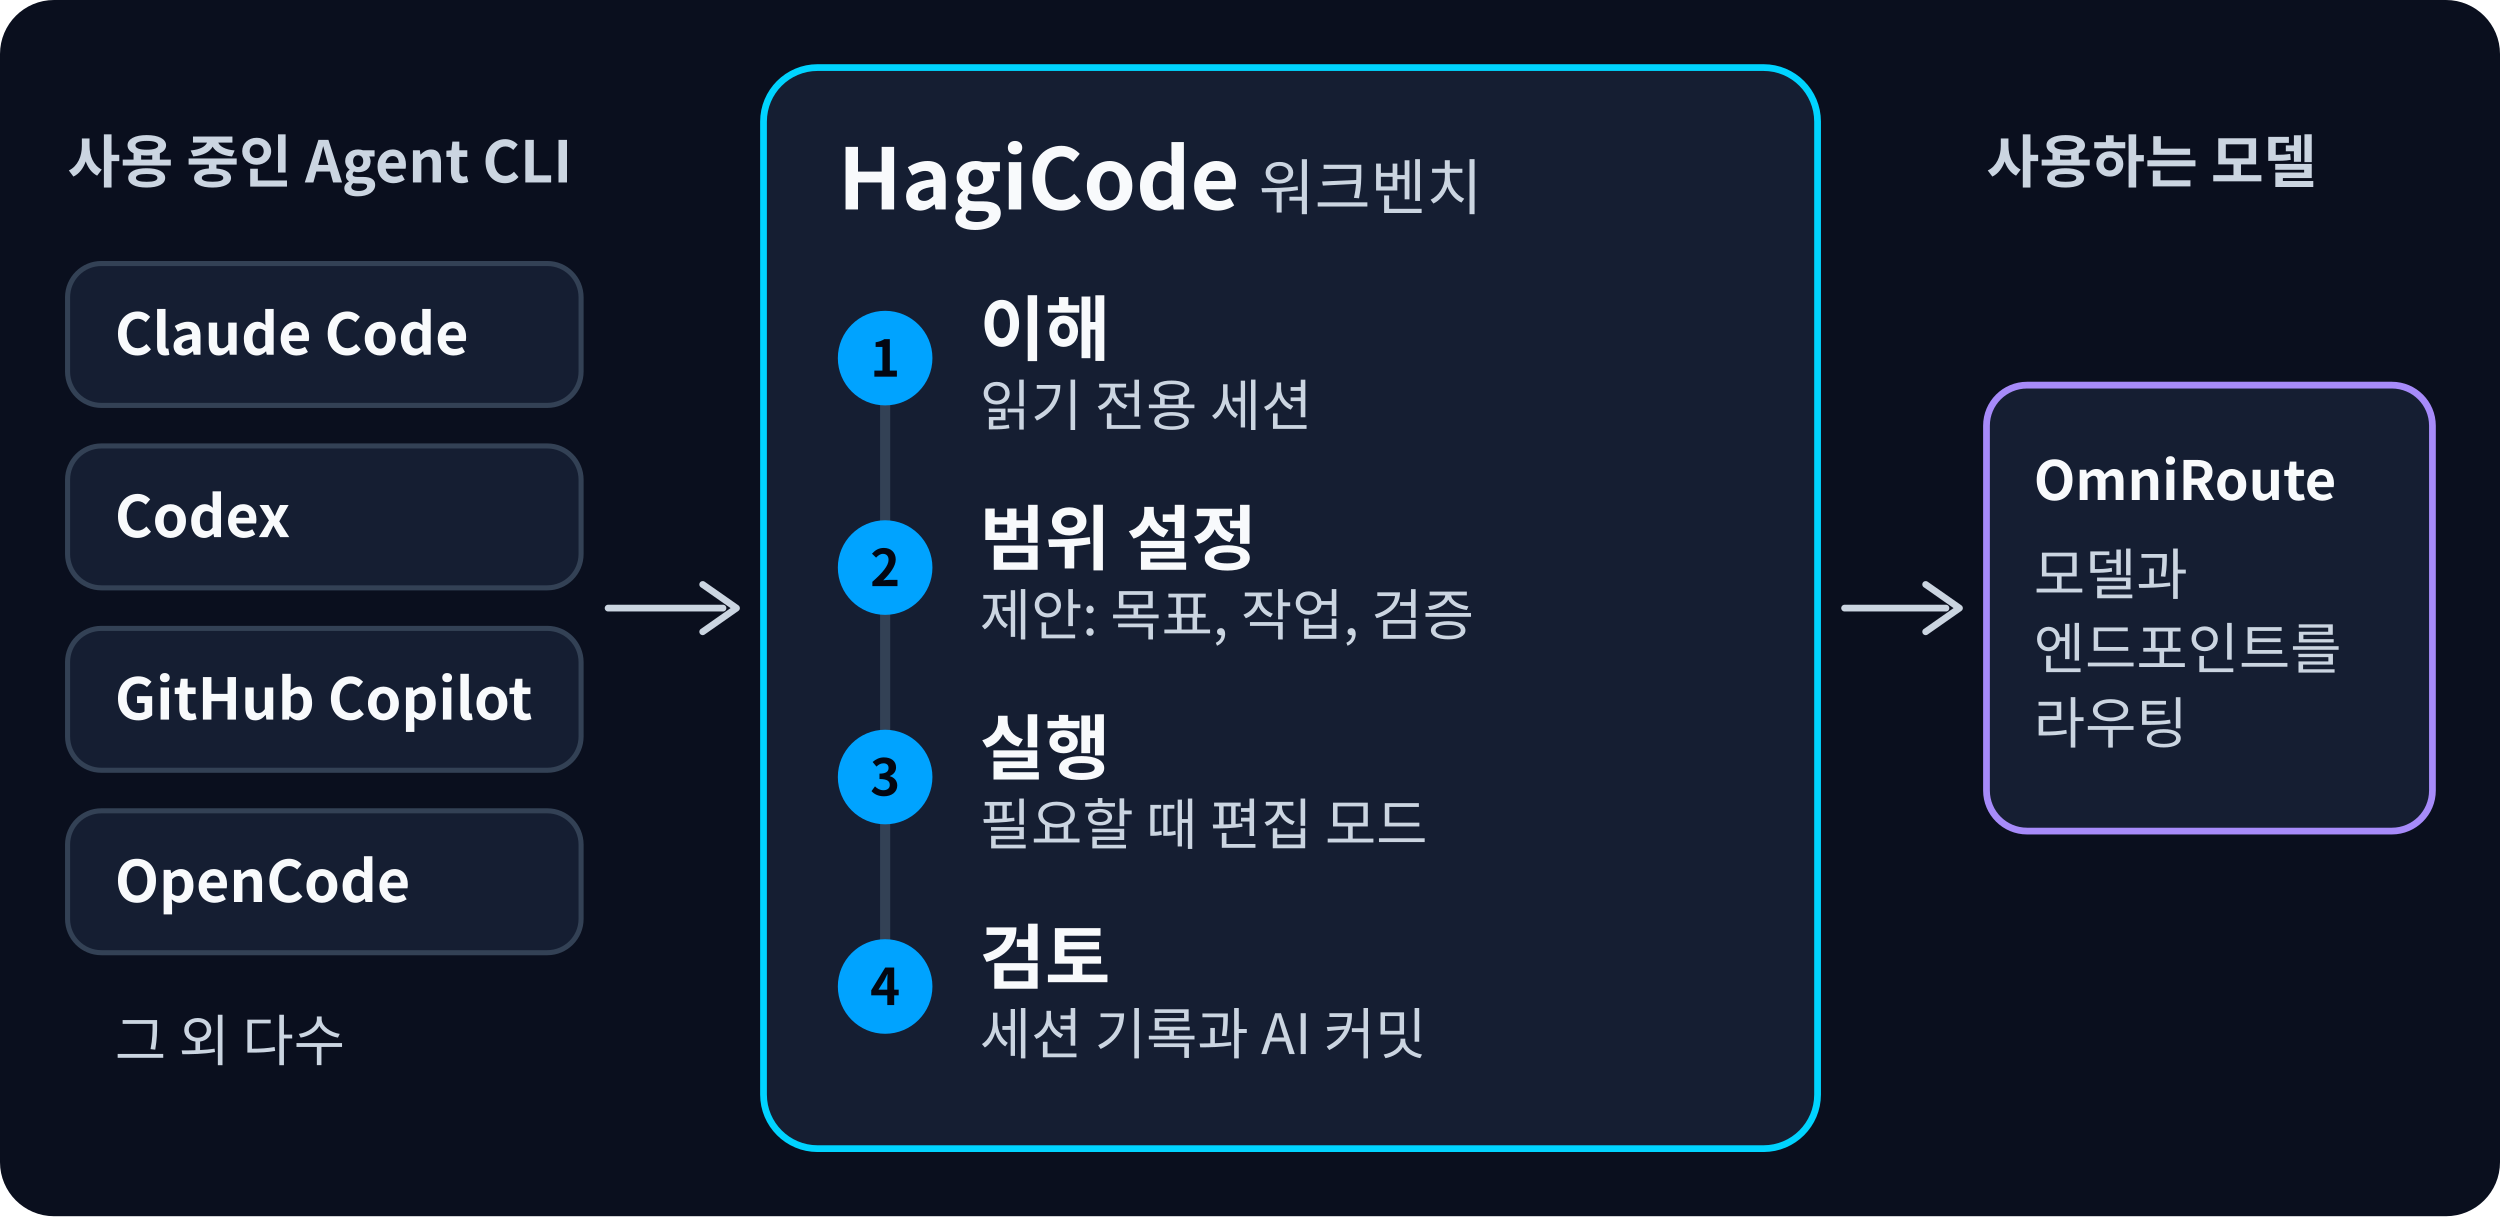
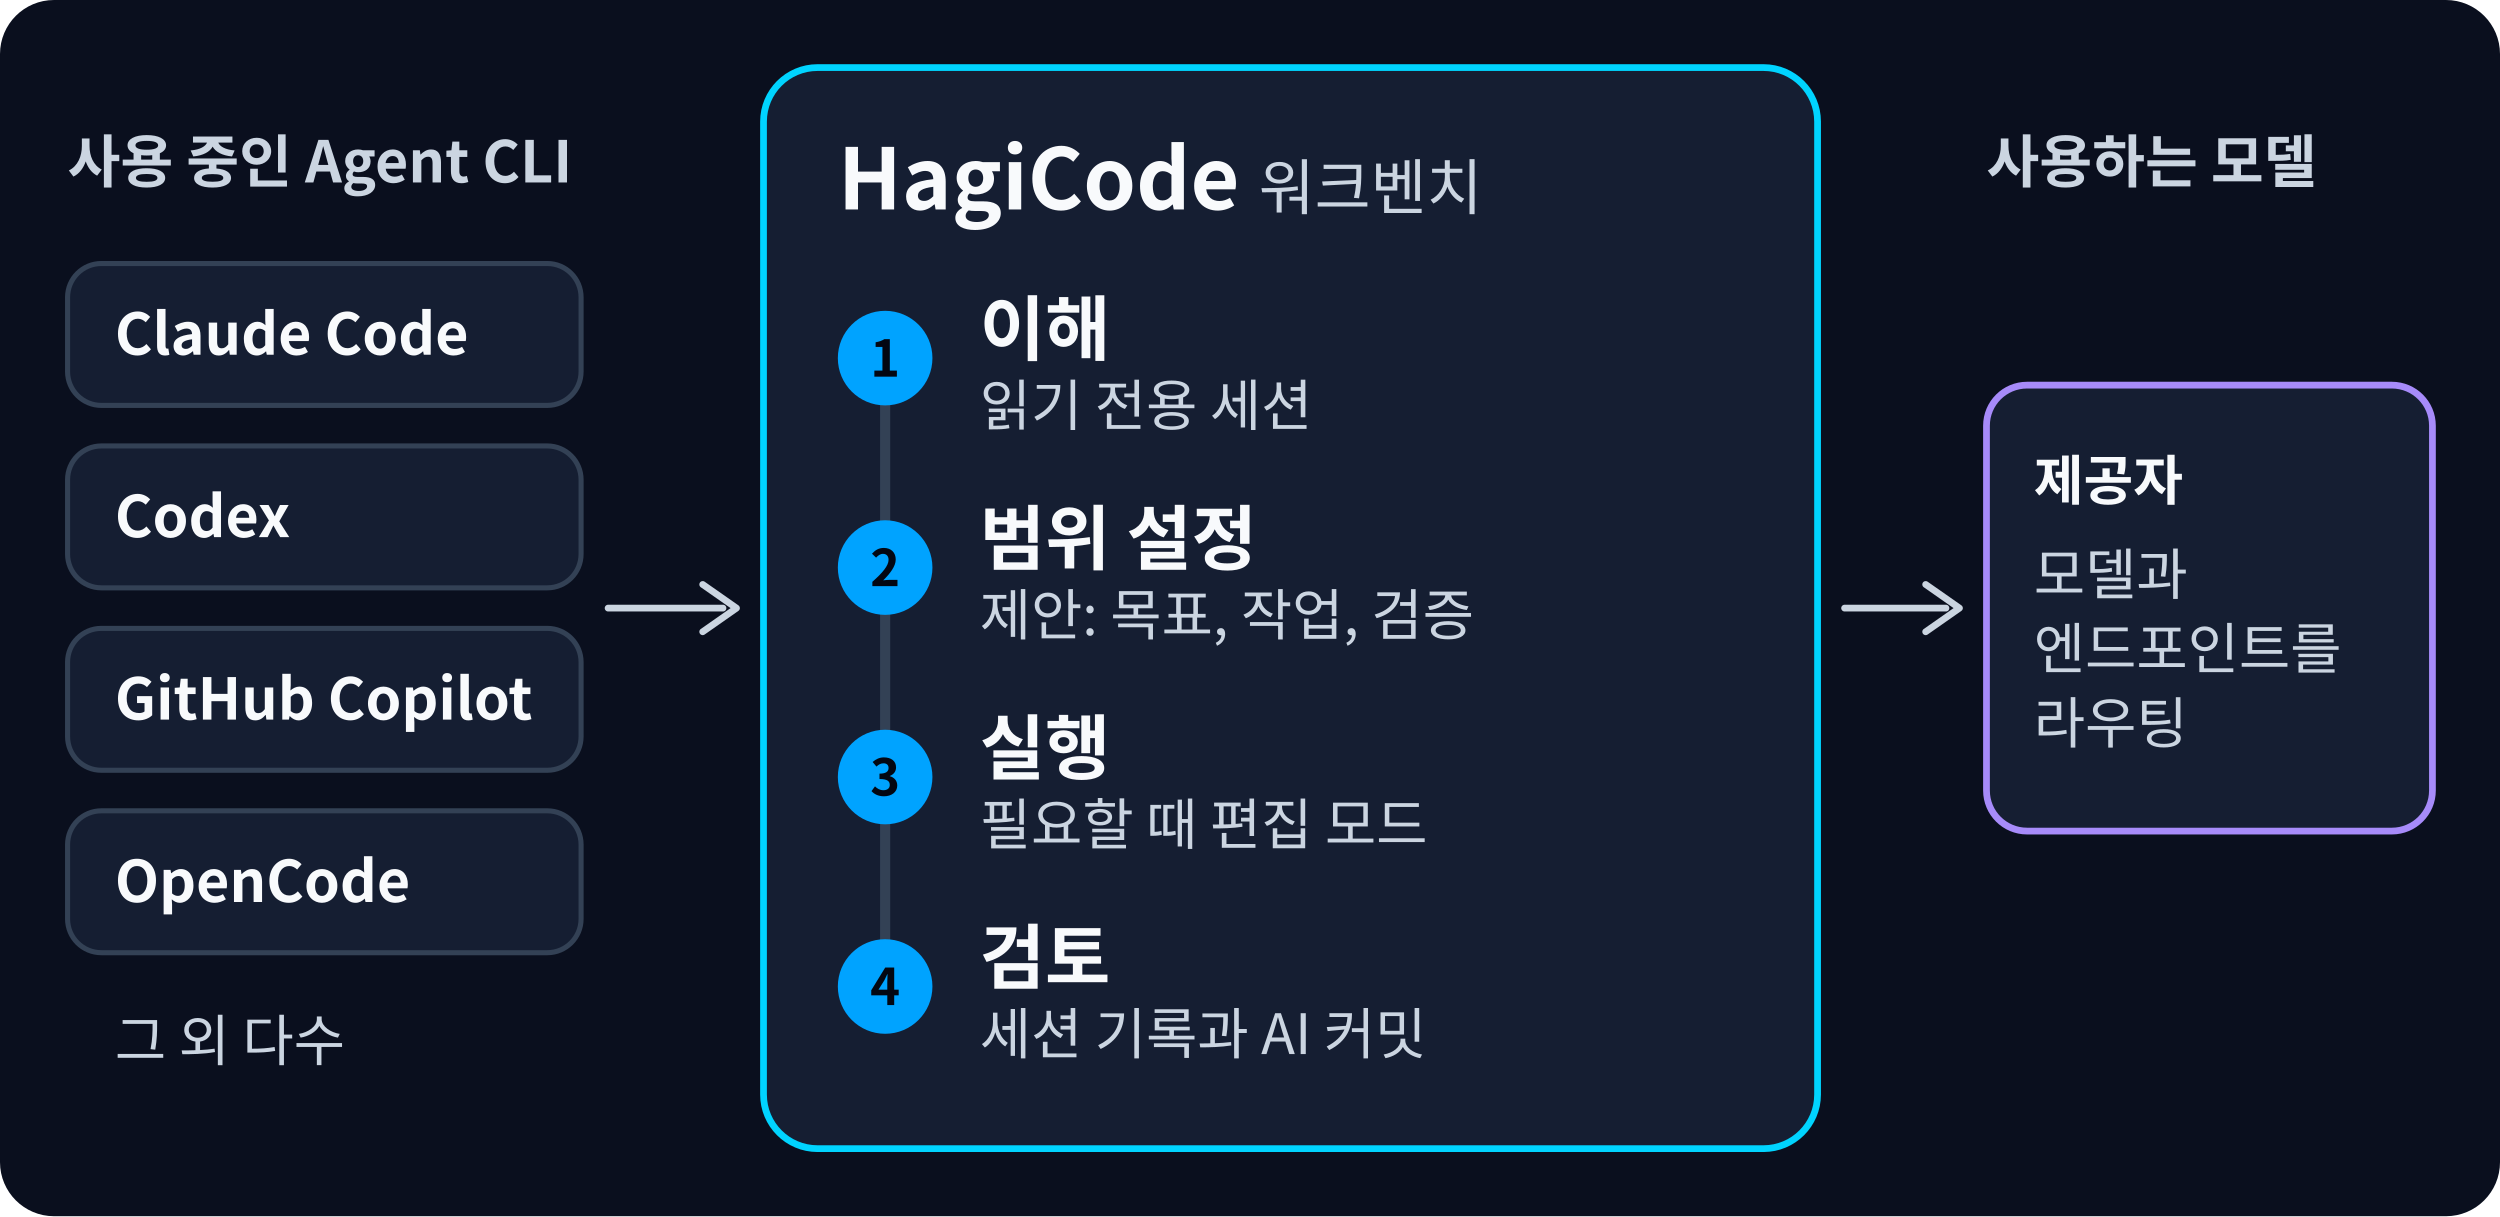
<svg xmlns="http://www.w3.org/2000/svg" viewBox="0 0 740 360" width="740" height="360" role="img" aria-labelledby="t d">
  <style>
    text{font-family:-apple-system, "Segoe UI", "Apple SD Gothic Neo", "Malgun Gothic", "Noto Sans CJK KR", "Noto Sans", sans-serif}
    .h{font-size:17px;font-weight:600;fill:#CBD5E1}
    .t{font-size:17px;font-weight:600;fill:#F8FAFC}
    .s{font-size:21px;font-weight:700;fill:#F8FAFC}
    .d{font-size:16.5px;fill:#CBD5E1}
    .n{font-size:15px;font-weight:700;fill:#030712}
    .ring{opacity:0;transform-box:fill-box;transform-origin:center;animation:pulse 7s cubic-bezier(.22,1,.36,1) infinite}
    @keyframes pulse{0%{opacity:.85;transform:scale(1)}16%{opacity:0;transform:scale(2.1)}100%{opacity:0;transform:scale(2.1)}}
    @media (prefers-reduced-motion:reduce){.ring{animation:none}}
  </style>
  <rect width="740" height="360" rx="16" fill="#0A0F1E" />
  <text x="20" y="54" class="h">사용 중인 Agent CLI</text>
  <rect x="20" y="78" width="152" height="42" rx="10" fill="#151E32" stroke="#334155" stroke-width="1.5" />
  <text x="34" y="105" class="t">Claude Code</text>
  <rect x="20" y="132" width="152" height="42" rx="10" fill="#151E32" stroke="#334155" stroke-width="1.5" />
  <text x="34" y="159" class="t">Codex</text>
  <rect x="20" y="186" width="152" height="42" rx="10" fill="#151E32" stroke="#334155" stroke-width="1.5" />
  <text x="34" y="213" class="t">GitHub Copilot</text>
  <rect x="20" y="240" width="152" height="42" rx="10" fill="#151E32" stroke="#334155" stroke-width="1.5" />
  <text x="34" y="267" class="t">OpenCode</text>
  <text x="34" y="314" class="d">그 외 다수</text>
  <path d="M180 180H214" stroke="#CBD5E1" stroke-width="2" stroke-linecap="round" />
  <path d="M208 173L218 180L208 187" fill="none" stroke="#CBD5E1" stroke-width="2" stroke-linecap="round" stroke-linejoin="round" />
  <rect x="226" y="20" width="312" height="320" rx="16" fill="#151E32" stroke="#00D4FF" stroke-width="2" />
  <text x="248" y="62" class="s" style="font-size:25px">HagiCode <tspan style="font-weight:500;fill:#CBD5E1;font-size:18px">워크벤치</tspan>
  </text>
  <path d="M262 106V292" stroke="#334155" stroke-width="3" stroke-linecap="round" />
  <circle class="ring" style="animation-delay:0.0s" cx="262" cy="106" r="14" fill="none" stroke="#00D4FF" stroke-width="2.5" />
  <circle cx="262" cy="106" r="14" fill="#00A3FF" />
  <text x="262" y="111.5" text-anchor="middle" class="n">1</text>
  <text x="290" y="105" class="s">이해</text>
  <text x="290" y="126" class="d">읽기 전용 세션</text>
  <circle class="ring" style="animation-delay:1.3s" cx="262" cy="168" r="14" fill="none" stroke="#00D4FF" stroke-width="2.5" />
  <circle cx="262" cy="168" r="14" fill="#00A3FF" />
  <text x="262" y="173.5" text-anchor="middle" class="n">2</text>
  <text x="290" y="167" class="s">범위 설정</text>
  <text x="290" y="188" class="d">제안: 목표, 작업, 검증</text>
  <circle class="ring" style="animation-delay:2.6s" cx="262" cy="230" r="14" fill="none" stroke="#00D4FF" stroke-width="2.5" />
  <circle cx="262" cy="230" r="14" fill="#00A3FF" />
  <text x="262" y="235.5" text-anchor="middle" class="n">3</text>
  <text x="290" y="229" class="s">실행</text>
  <text x="290" y="250" class="d">필요할 때 편집 모드</text>
  <circle class="ring" style="animation-delay:3.9s" cx="262" cy="292" r="14" fill="none" stroke="#00D4FF" stroke-width="2.5" />
  <circle cx="262" cy="292" r="14" fill="#00A3FF" />
  <text x="262" y="297.5" text-anchor="middle" class="n">4</text>
  <text x="290" y="291" class="s">검토</text>
  <text x="290" y="312" class="d">세션 기록과 AI 커밋</text>
  <path d="M546 180H576" stroke="#CBD5E1" stroke-width="2" stroke-linecap="round" />
  <path d="M570 173L580 180L570 187" fill="none" stroke="#CBD5E1" stroke-width="2" stroke-linecap="round" stroke-linejoin="round" />
  <text x="588" y="54" class="h">사용하는 모델</text>
  <rect x="588" y="114" width="132" height="132" rx="12" fill="#151E32" stroke="#A78BFA" stroke-width="2" />
-   <text x="602" y="148" class="t" style="font-size:16px;font-weight:700">OmniRoute</text>
+   <text x="602" y="148" class="t" style="font-size:16px;font-weight:700">제공자</text>
  <text x="602" y="176" class="d">모델과</text>
  <text x="602" y="198" class="d">엔드포인트를</text>
  <text x="602" y="220" class="d">라우팅</text>
</svg>
